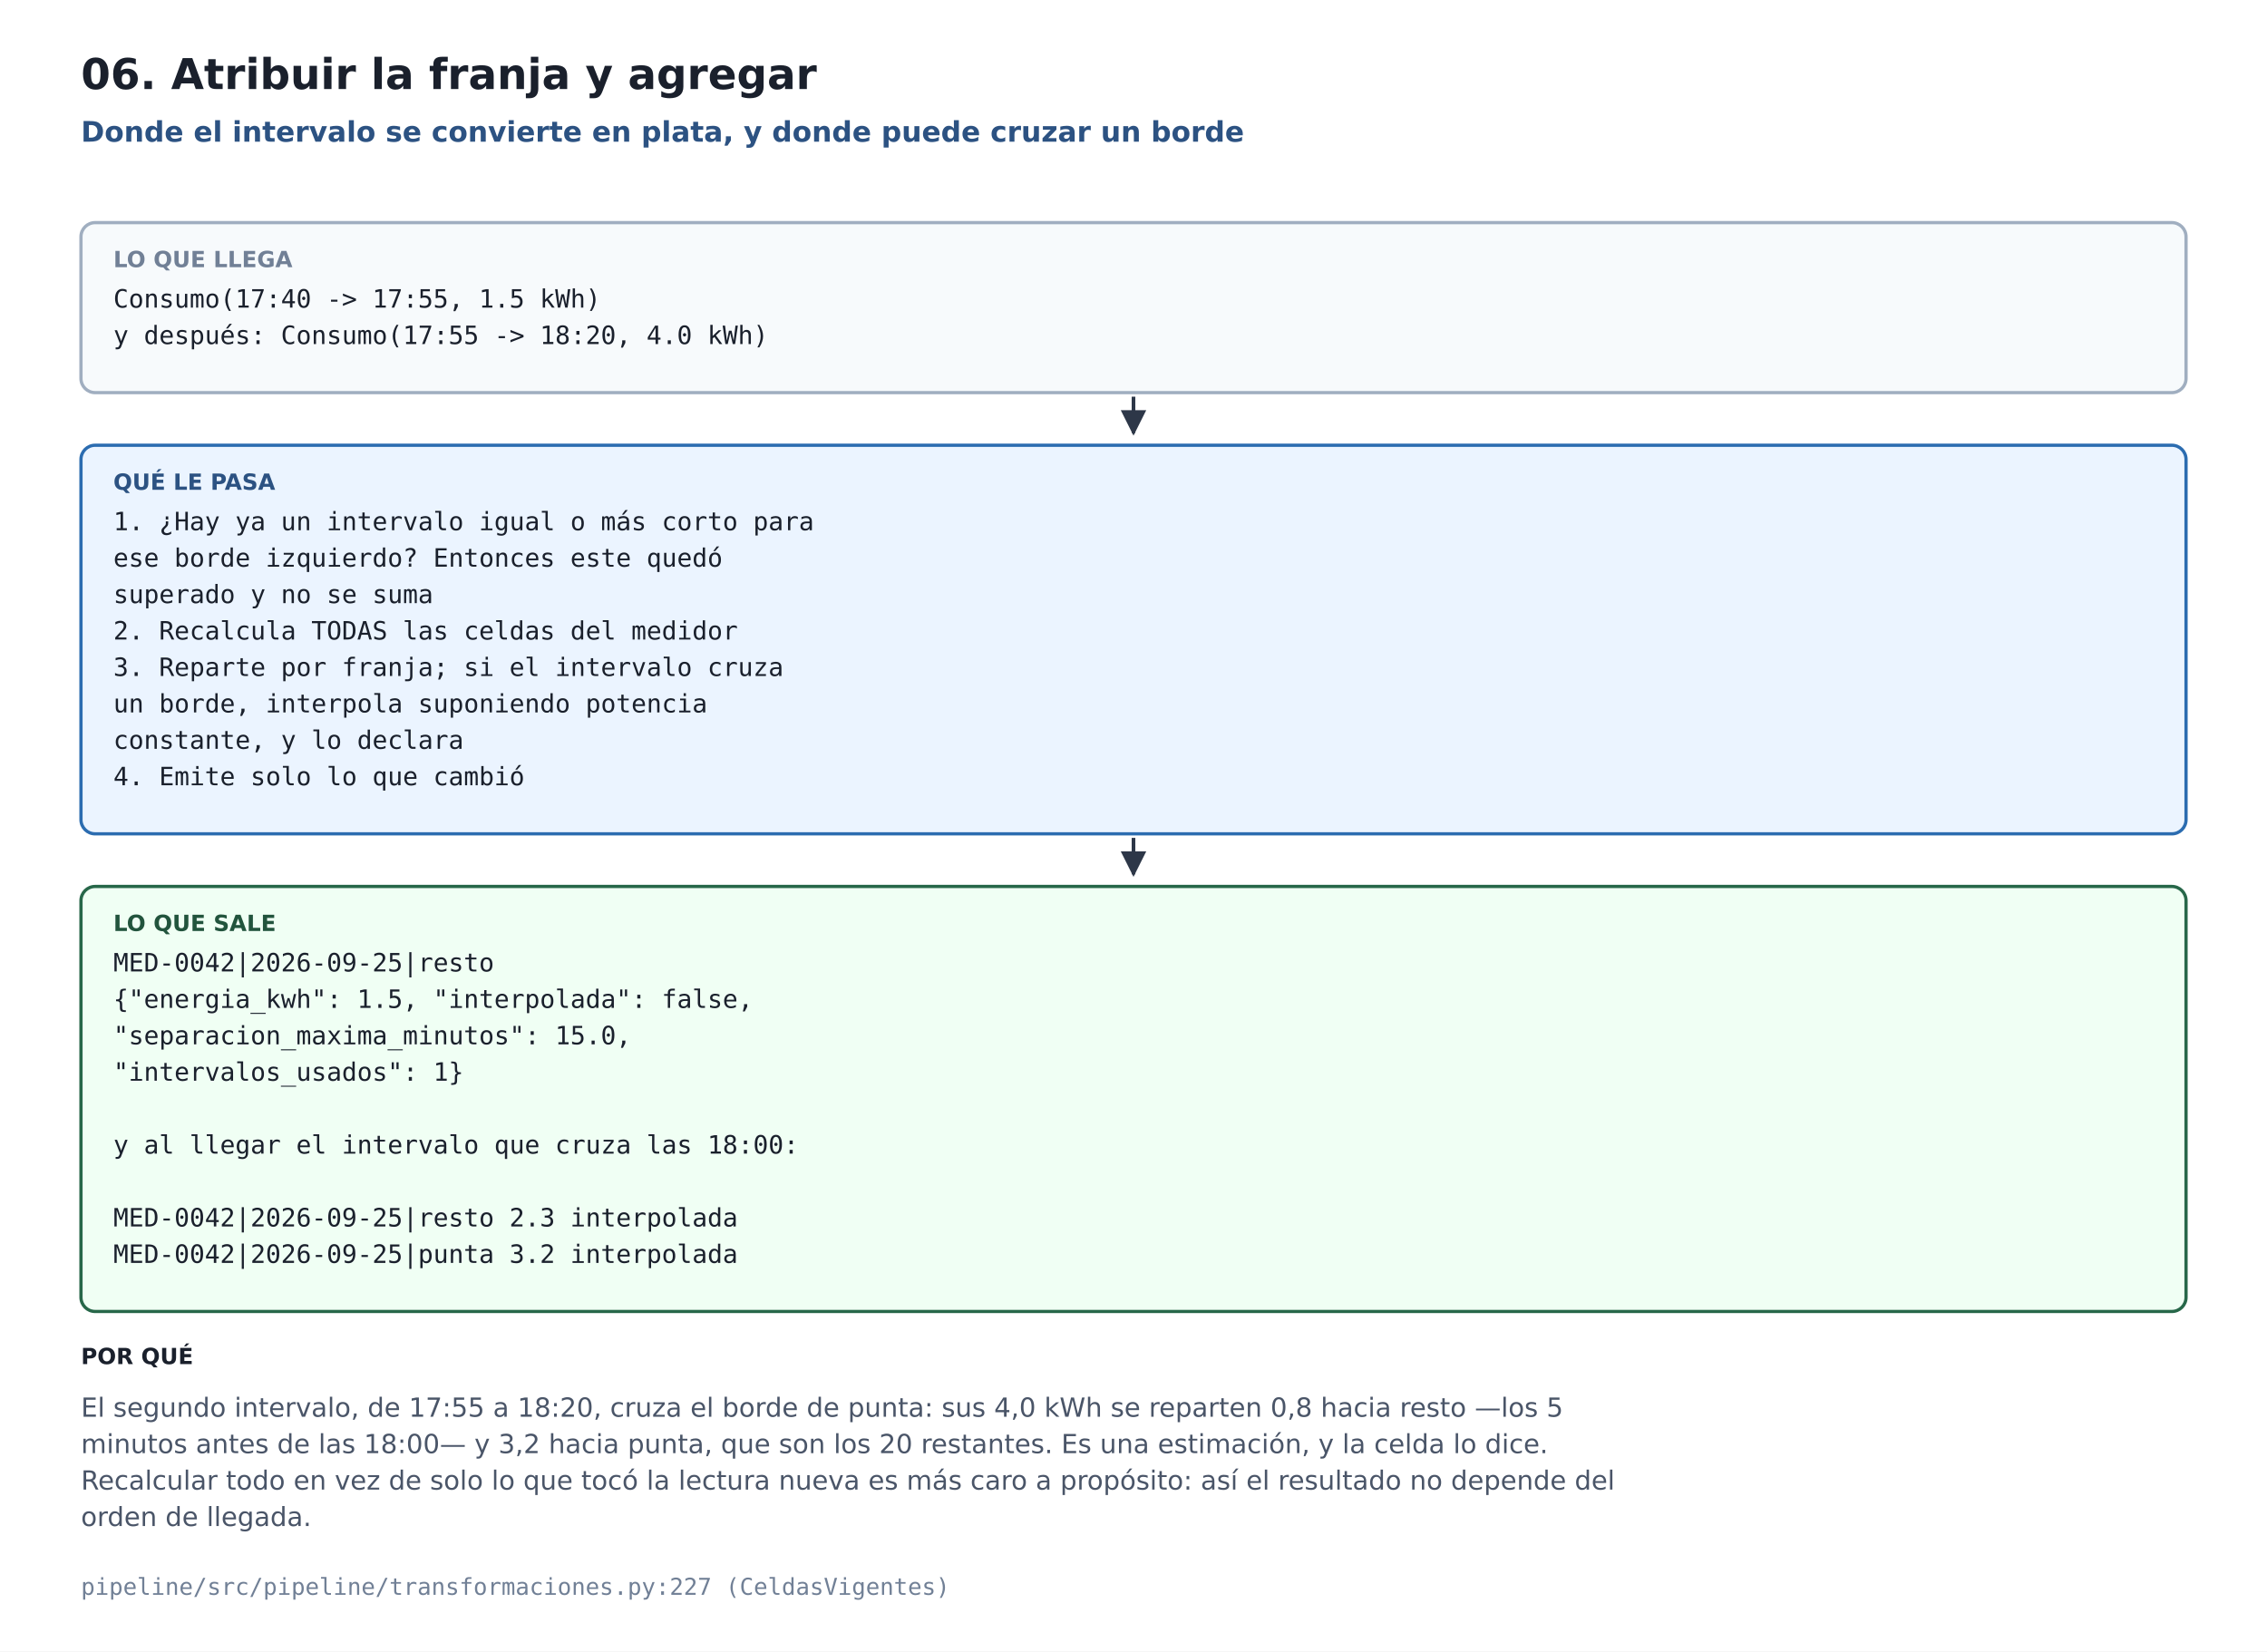
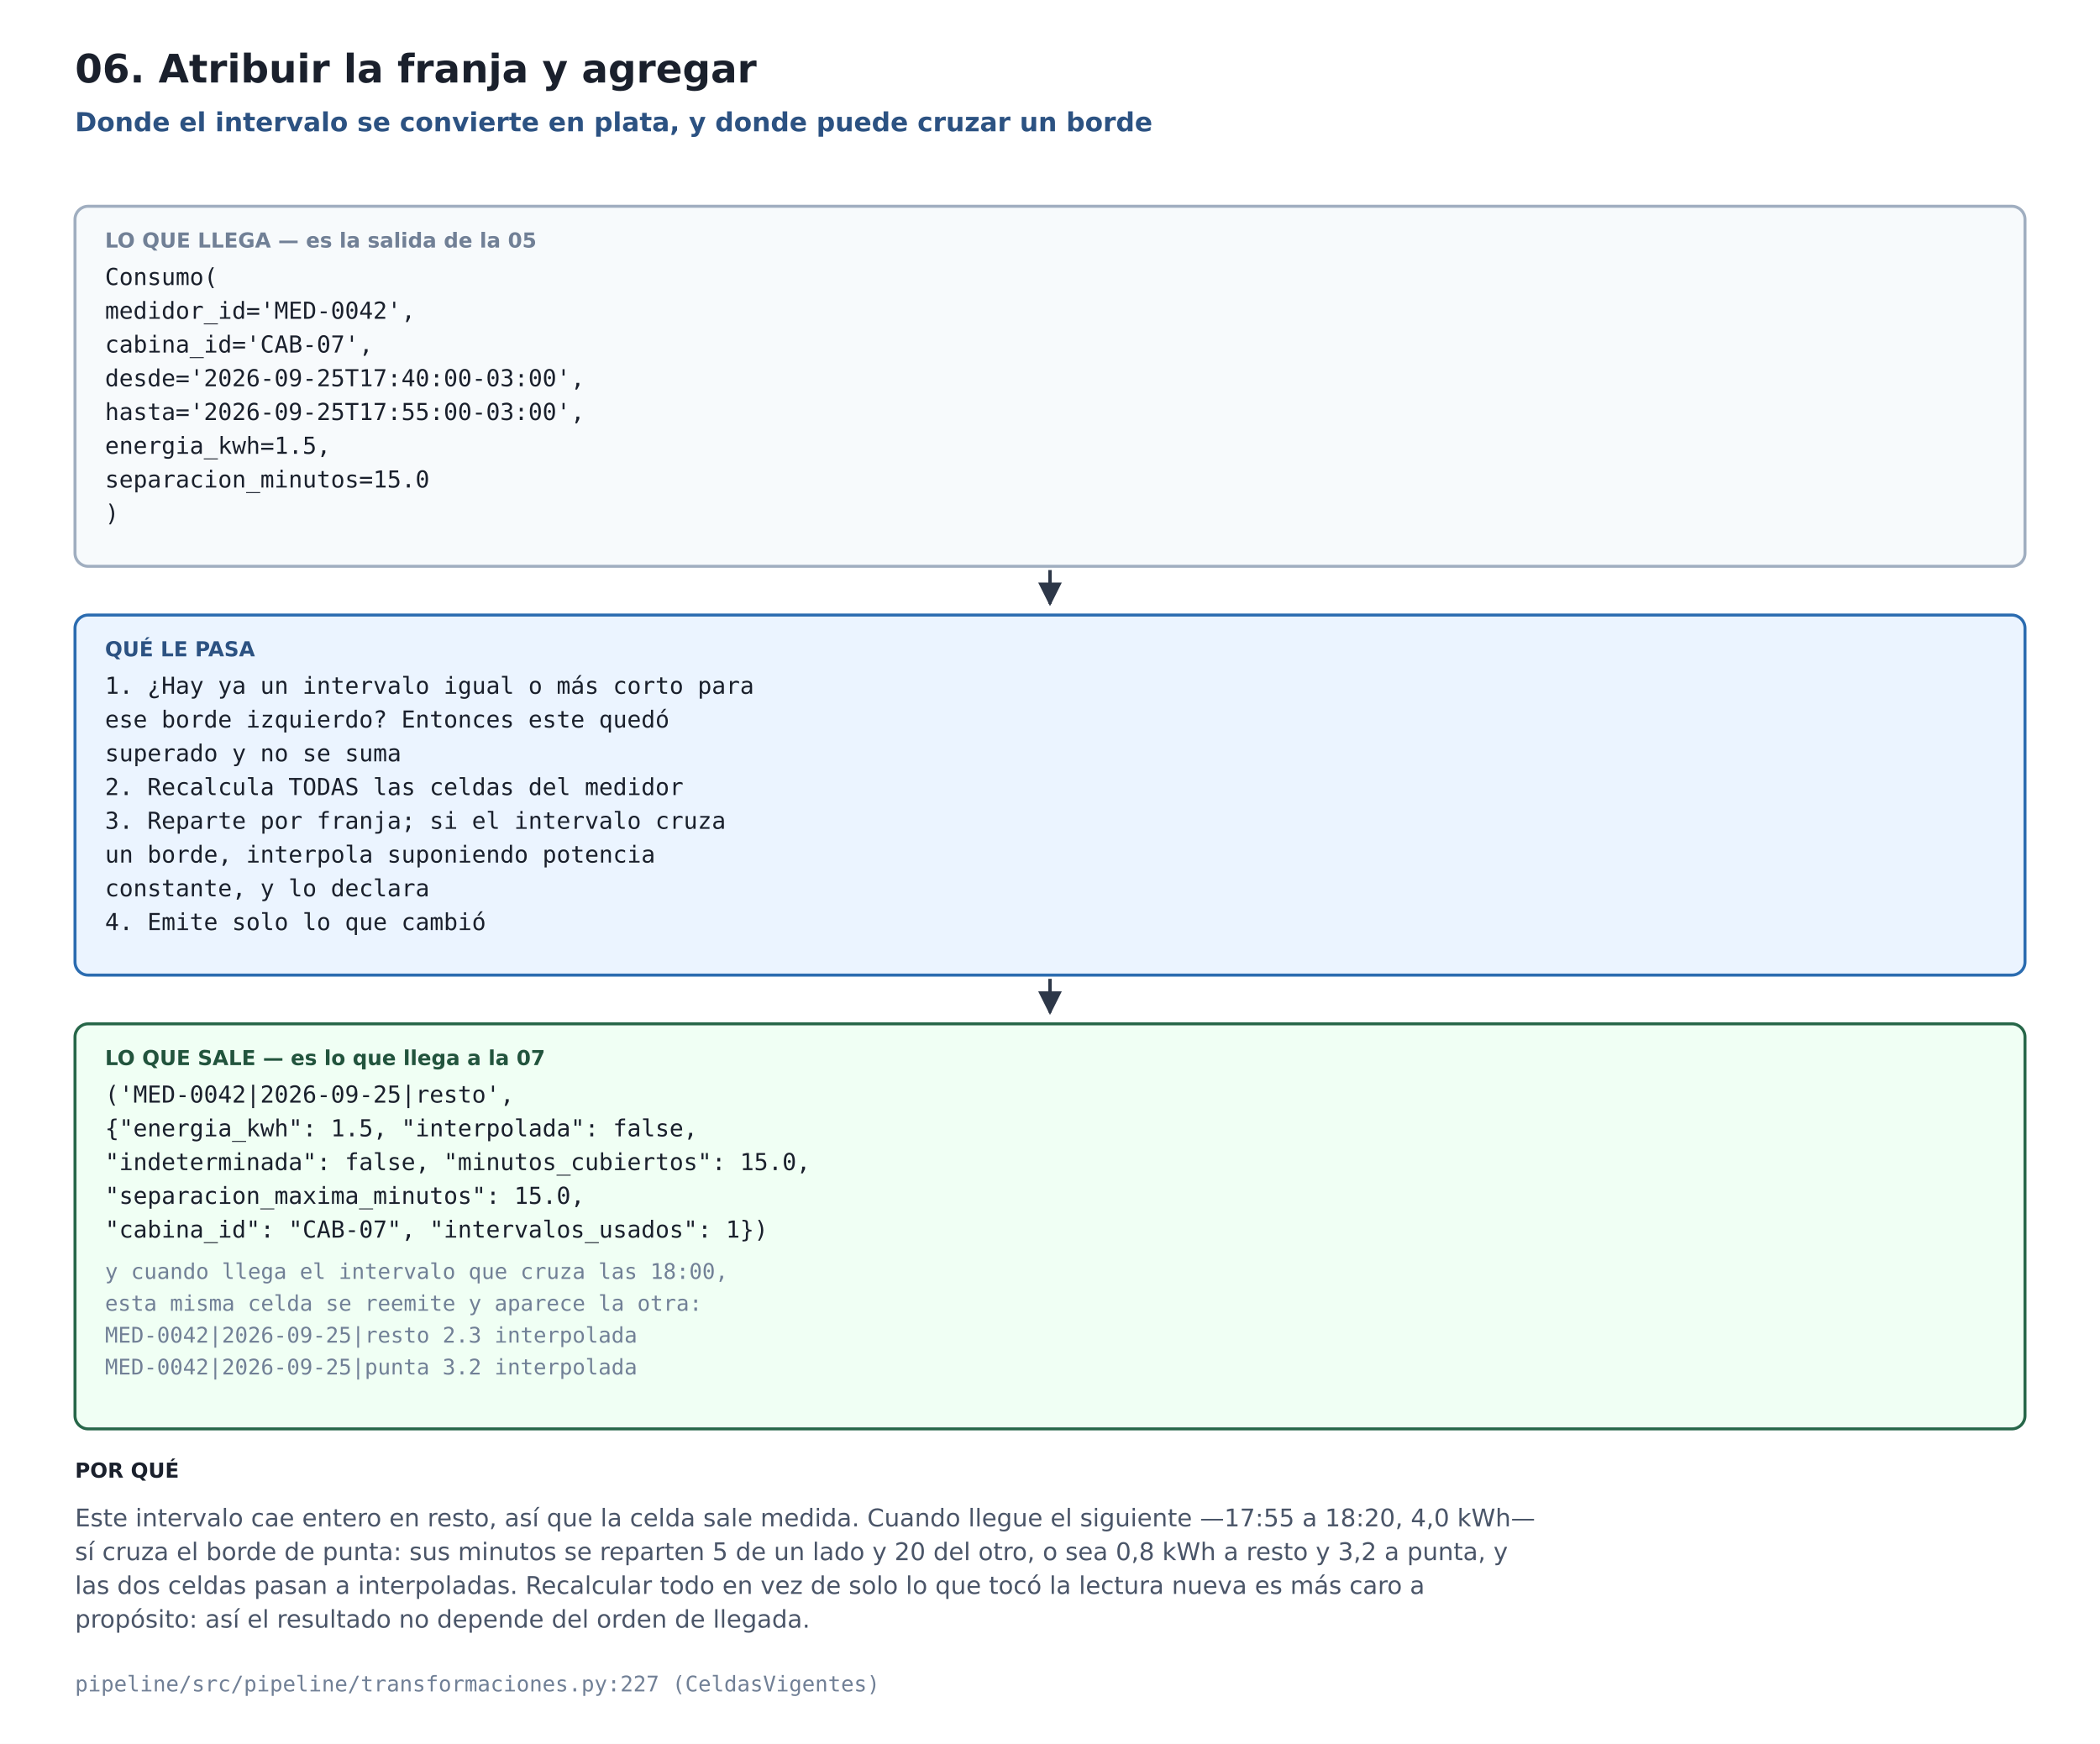
- <svg xmlns="http://www.w3.org/2000/svg" viewBox="0 0 1120 816" width="1120" height="816" font-family="'DejaVu Sans','Helvetica Neue',Arial,sans-serif">
+ <svg xmlns="http://www.w3.org/2000/svg" viewBox="0 0 1120 930" width="1120" height="930" font-family="'DejaVu Sans','Helvetica Neue',Arial,sans-serif">
  <defs>
    <marker id="fl" viewBox="0 0 10 10" refX="9" refY="5" markerWidth="7" markerHeight="7" orient="auto-start-reverse">
      <path d="M 0 0 L 10 5 L 0 10 z" fill="#2d3748" />
    </marker>
    <marker id="flr" viewBox="0 0 10 10" refX="9" refY="5" markerWidth="7" markerHeight="7" orient="auto-start-reverse">
      <path d="M 0 0 L 10 5 L 0 10 z" fill="#c53030" />
    </marker>
  </defs>
-   <rect width="1120" height="816" fill="#ffffff" />
+   <rect width="1120" height="930" fill="#ffffff" />
  <text x="40" y="44" font-family="'DejaVu Sans','Helvetica Neue',Arial,sans-serif" font-size="21" fill="#1a202c" font-weight="600" text-anchor="start">06. Atribuir la franja y agregar</text>
  <text x="40" y="70" font-family="'DejaVu Sans','Helvetica Neue',Arial,sans-serif" font-size="14" fill="#2c5282" font-weight="600" text-anchor="start">Donde el intervalo se convierte en plata, y donde puede cruzar un borde</text>
-   <rect x="40" y="110" width="1040" height="84" rx="7" fill="#f7fafc" stroke="#a0aec0" stroke-width="1.6" />
-   <text x="56" y="132" font-family="'DejaVu Sans','Helvetica Neue',Arial,sans-serif" font-size="11" fill="#718096" font-weight="700" text-anchor="start">LO QUE LLEGA</text>
-   <text x="56" y="152" font-family="'DejaVu Sans Mono','Menlo',monospace" font-size="12.5" fill="#1a202c" font-weight="normal" text-anchor="start">Consumo(17:40 -&gt; 17:55, 1.5 kWh)</text>
-   <text x="56" y="170" font-family="'DejaVu Sans Mono','Menlo',monospace" font-size="12.5" fill="#1a202c" font-weight="normal" text-anchor="start">y después: Consumo(17:55 -&gt; 18:20, 4.0 kWh)</text>
-   <line x1="560" y1="196" x2="560" y2="214" stroke="#2d3748" stroke-width="1.8" marker-end="url(#fl)" />
-   <rect x="40" y="220" width="1040" height="192" rx="7" fill="#ebf4ff" stroke="#2b6cb0" stroke-width="1.6" />
-   <text x="56" y="242" font-family="'DejaVu Sans','Helvetica Neue',Arial,sans-serif" font-size="11" fill="#2c5282" font-weight="700" text-anchor="start">QUÉ LE PASA</text>
-   <text x="56" y="262" font-family="'DejaVu Sans Mono','Menlo',monospace" font-size="12.5" fill="#1a202c" font-weight="normal" text-anchor="start">1. ¿Hay ya un intervalo igual o más corto para</text>
-   <text x="56" y="280" font-family="'DejaVu Sans Mono','Menlo',monospace" font-size="12.5" fill="#1a202c" font-weight="normal" text-anchor="start">   ese borde izquierdo? Entonces este quedó</text>
-   <text x="56" y="298" font-family="'DejaVu Sans Mono','Menlo',monospace" font-size="12.5" fill="#1a202c" font-weight="normal" text-anchor="start">   superado y no se suma</text>
-   <text x="56" y="316" font-family="'DejaVu Sans Mono','Menlo',monospace" font-size="12.5" fill="#1a202c" font-weight="normal" text-anchor="start">2. Recalcula TODAS las celdas del medidor</text>
-   <text x="56" y="334" font-family="'DejaVu Sans Mono','Menlo',monospace" font-size="12.5" fill="#1a202c" font-weight="normal" text-anchor="start">3. Reparte por franja; si el intervalo cruza</text>
-   <text x="56" y="352" font-family="'DejaVu Sans Mono','Menlo',monospace" font-size="12.5" fill="#1a202c" font-weight="normal" text-anchor="start">   un borde, interpola suponiendo potencia</text>
-   <text x="56" y="370" font-family="'DejaVu Sans Mono','Menlo',monospace" font-size="12.5" fill="#1a202c" font-weight="normal" text-anchor="start">   constante, y lo declara</text>
-   <text x="56" y="388" font-family="'DejaVu Sans Mono','Menlo',monospace" font-size="12.5" fill="#1a202c" font-weight="normal" text-anchor="start">4. Emite solo lo que cambió</text>
-   <line x1="560" y1="414" x2="560" y2="432" stroke="#2d3748" stroke-width="1.8" marker-end="url(#fl)" />
-   <rect x="40" y="438" width="1040" height="210" rx="7" fill="#f0fff4" stroke="#276749" stroke-width="1.6" />
-   <text x="56" y="460" font-family="'DejaVu Sans','Helvetica Neue',Arial,sans-serif" font-size="11" fill="#22543d" font-weight="700" text-anchor="start">LO QUE SALE</text>
-   <text x="56" y="480" font-family="'DejaVu Sans Mono','Menlo',monospace" font-size="12.5" fill="#1a202c" font-weight="normal" text-anchor="start">MED-0042|2026-09-25|resto</text>
-   <text x="56" y="498" font-family="'DejaVu Sans Mono','Menlo',monospace" font-size="12.5" fill="#1a202c" font-weight="normal" text-anchor="start">  {"energia_kwh": 1.5, "interpolada": false,</text>
-   <text x="56" y="516" font-family="'DejaVu Sans Mono','Menlo',monospace" font-size="12.5" fill="#1a202c" font-weight="normal" text-anchor="start">   "separacion_maxima_minutos": 15.0,</text>
-   <text x="56" y="534" font-family="'DejaVu Sans Mono','Menlo',monospace" font-size="12.5" fill="#1a202c" font-weight="normal" text-anchor="start">   "intervalos_usados": 1}</text>
-   <text x="56" y="552" font-family="'DejaVu Sans Mono','Menlo',monospace" font-size="12.5" fill="#1a202c" font-weight="normal" text-anchor="start" />
-   <text x="56" y="570" font-family="'DejaVu Sans Mono','Menlo',monospace" font-size="12.5" fill="#1a202c" font-weight="normal" text-anchor="start">y al llegar el intervalo que cruza las 18:00:</text>
-   <text x="56" y="588" font-family="'DejaVu Sans Mono','Menlo',monospace" font-size="12.5" fill="#1a202c" font-weight="normal" text-anchor="start" />
-   <text x="56" y="606" font-family="'DejaVu Sans Mono','Menlo',monospace" font-size="12.5" fill="#1a202c" font-weight="normal" text-anchor="start">MED-0042|2026-09-25|resto  2.3  interpolada</text>
-   <text x="56" y="624" font-family="'DejaVu Sans Mono','Menlo',monospace" font-size="12.5" fill="#1a202c" font-weight="normal" text-anchor="start">MED-0042|2026-09-25|punta  3.2  interpolada</text>
-   <text x="40" y="674" font-family="'DejaVu Sans','Helvetica Neue',Arial,sans-serif" font-size="11" fill="#1a202c" font-weight="700" text-anchor="start">POR QUÉ</text>
-   <text x="40" y="700" font-family="'DejaVu Sans','Helvetica Neue',Arial,sans-serif" font-size="13" fill="#4a5568" font-weight="normal" text-anchor="start">El segundo intervalo, de 17:55 a 18:20, cruza el borde de punta: sus 4,0 kWh se reparten 0,8 hacia resto —los 5</text>
-   <text x="40" y="718" font-family="'DejaVu Sans','Helvetica Neue',Arial,sans-serif" font-size="13" fill="#4a5568" font-weight="normal" text-anchor="start">minutos antes de las 18:00— y 3,2 hacia punta, que son los 20 restantes. Es una estimación, y la celda lo dice.</text>
-   <text x="40" y="736" font-family="'DejaVu Sans','Helvetica Neue',Arial,sans-serif" font-size="13" fill="#4a5568" font-weight="normal" text-anchor="start">Recalcular todo en vez de solo lo que tocó la lectura nueva es más caro a propósito: así el resultado no depende del</text>
-   <text x="40" y="754" font-family="'DejaVu Sans','Helvetica Neue',Arial,sans-serif" font-size="13" fill="#4a5568" font-weight="normal" text-anchor="start">orden de llegada.</text>
-   <text x="40" y="788" font-family="'DejaVu Sans Mono','Menlo',monospace" font-size="11.5" fill="#718096" font-weight="normal" text-anchor="start">pipeline/src/pipeline/transformaciones.py:227 (CeldasVigentes)</text>
+   <rect x="40" y="110" width="1040" height="192" rx="7" fill="#f7fafc" stroke="#a0aec0" stroke-width="1.6" />
+   <text x="56" y="132" font-family="'DejaVu Sans','Helvetica Neue',Arial,sans-serif" font-size="11" fill="#718096" font-weight="700" text-anchor="start">LO QUE LLEGA — es la salida de la 05</text>
+   <text x="56" y="152" font-family="'DejaVu Sans Mono','Menlo',monospace" font-size="12.5" fill="#1a202c" font-weight="normal" text-anchor="start">Consumo(</text>
+   <text x="56" y="170" font-family="'DejaVu Sans Mono','Menlo',monospace" font-size="12.5" fill="#1a202c" font-weight="normal" text-anchor="start">  medidor_id='MED-0042',</text>
+   <text x="56" y="188" font-family="'DejaVu Sans Mono','Menlo',monospace" font-size="12.5" fill="#1a202c" font-weight="normal" text-anchor="start">  cabina_id='CAB-07',</text>
+   <text x="56" y="206" font-family="'DejaVu Sans Mono','Menlo',monospace" font-size="12.5" fill="#1a202c" font-weight="normal" text-anchor="start">  desde='2026-09-25T17:40:00-03:00',</text>
+   <text x="56" y="224" font-family="'DejaVu Sans Mono','Menlo',monospace" font-size="12.5" fill="#1a202c" font-weight="normal" text-anchor="start">  hasta='2026-09-25T17:55:00-03:00',</text>
+   <text x="56" y="242" font-family="'DejaVu Sans Mono','Menlo',monospace" font-size="12.5" fill="#1a202c" font-weight="normal" text-anchor="start">  energia_kwh=1.5,</text>
+   <text x="56" y="260" font-family="'DejaVu Sans Mono','Menlo',monospace" font-size="12.5" fill="#1a202c" font-weight="normal" text-anchor="start">  separacion_minutos=15.0</text>
+   <text x="56" y="278" font-family="'DejaVu Sans Mono','Menlo',monospace" font-size="12.5" fill="#1a202c" font-weight="normal" text-anchor="start">)</text>
+   <line x1="560" y1="304" x2="560" y2="322" stroke="#2d3748" stroke-width="1.8" marker-end="url(#fl)" />
+   <rect x="40" y="328" width="1040" height="192" rx="7" fill="#ebf4ff" stroke="#2b6cb0" stroke-width="1.6" />
+   <text x="56" y="350" font-family="'DejaVu Sans','Helvetica Neue',Arial,sans-serif" font-size="11" fill="#2c5282" font-weight="700" text-anchor="start">QUÉ LE PASA</text>
+   <text x="56" y="370" font-family="'DejaVu Sans Mono','Menlo',monospace" font-size="12.5" fill="#1a202c" font-weight="normal" text-anchor="start">1. ¿Hay ya un intervalo igual o más corto para</text>
+   <text x="56" y="388" font-family="'DejaVu Sans Mono','Menlo',monospace" font-size="12.5" fill="#1a202c" font-weight="normal" text-anchor="start">   ese borde izquierdo? Entonces este quedó</text>
+   <text x="56" y="406" font-family="'DejaVu Sans Mono','Menlo',monospace" font-size="12.5" fill="#1a202c" font-weight="normal" text-anchor="start">   superado y no se suma</text>
+   <text x="56" y="424" font-family="'DejaVu Sans Mono','Menlo',monospace" font-size="12.5" fill="#1a202c" font-weight="normal" text-anchor="start">2. Recalcula TODAS las celdas del medidor</text>
+   <text x="56" y="442" font-family="'DejaVu Sans Mono','Menlo',monospace" font-size="12.5" fill="#1a202c" font-weight="normal" text-anchor="start">3. Reparte por franja; si el intervalo cruza</text>
+   <text x="56" y="460" font-family="'DejaVu Sans Mono','Menlo',monospace" font-size="12.5" fill="#1a202c" font-weight="normal" text-anchor="start">   un borde, interpola suponiendo potencia</text>
+   <text x="56" y="478" font-family="'DejaVu Sans Mono','Menlo',monospace" font-size="12.5" fill="#1a202c" font-weight="normal" text-anchor="start">   constante, y lo declara</text>
+   <text x="56" y="496" font-family="'DejaVu Sans Mono','Menlo',monospace" font-size="12.5" fill="#1a202c" font-weight="normal" text-anchor="start">4. Emite solo lo que cambió</text>
+   <line x1="560" y1="522" x2="560" y2="540" stroke="#2d3748" stroke-width="1.8" marker-end="url(#fl)" />
+   <rect x="40" y="546" width="1040" height="216" rx="7" fill="#f0fff4" stroke="#276749" stroke-width="1.6" />
+   <text x="56" y="568" font-family="'DejaVu Sans','Helvetica Neue',Arial,sans-serif" font-size="11" fill="#22543d" font-weight="700" text-anchor="start">LO QUE SALE — es lo que llega a la 07</text>
+   <text x="56" y="588" font-family="'DejaVu Sans Mono','Menlo',monospace" font-size="12.5" fill="#1a202c" font-weight="normal" text-anchor="start">('MED-0042|2026-09-25|resto',</text>
+   <text x="56" y="606" font-family="'DejaVu Sans Mono','Menlo',monospace" font-size="12.5" fill="#1a202c" font-weight="normal" text-anchor="start"> {"energia_kwh": 1.5, "interpolada": false,</text>
+   <text x="56" y="624" font-family="'DejaVu Sans Mono','Menlo',monospace" font-size="12.5" fill="#1a202c" font-weight="normal" text-anchor="start">  "indeterminada": false, "minutos_cubiertos": 15.0,</text>
+   <text x="56" y="642" font-family="'DejaVu Sans Mono','Menlo',monospace" font-size="12.5" fill="#1a202c" font-weight="normal" text-anchor="start">  "separacion_maxima_minutos": 15.0,</text>
+   <text x="56" y="660" font-family="'DejaVu Sans Mono','Menlo',monospace" font-size="12.5" fill="#1a202c" font-weight="normal" text-anchor="start">  "cabina_id": "CAB-07", "intervalos_usados": 1})</text>
+   <text x="56" y="682" font-family="'DejaVu Sans Mono','Menlo',monospace" font-size="11.5" fill="#718096" font-weight="normal" text-anchor="start">y cuando llega el intervalo que cruza las 18:00,</text>
+   <text x="56" y="699" font-family="'DejaVu Sans Mono','Menlo',monospace" font-size="11.5" fill="#718096" font-weight="normal" text-anchor="start">esta misma celda se reemite y aparece la otra:</text>
+   <text x="56" y="716" font-family="'DejaVu Sans Mono','Menlo',monospace" font-size="11.5" fill="#718096" font-weight="normal" text-anchor="start">  MED-0042|2026-09-25|resto  2.3  interpolada</text>
+   <text x="56" y="733" font-family="'DejaVu Sans Mono','Menlo',monospace" font-size="11.5" fill="#718096" font-weight="normal" text-anchor="start">  MED-0042|2026-09-25|punta  3.2  interpolada</text>
+   <text x="40" y="788" font-family="'DejaVu Sans','Helvetica Neue',Arial,sans-serif" font-size="11" fill="#1a202c" font-weight="700" text-anchor="start">POR QUÉ</text>
+   <text x="40" y="814" font-family="'DejaVu Sans','Helvetica Neue',Arial,sans-serif" font-size="13" fill="#4a5568" font-weight="normal" text-anchor="start">Este intervalo cae entero en resto, así que la celda sale medida. Cuando llegue el siguiente —17:55 a 18:20, 4,0 kWh—</text>
+   <text x="40" y="832" font-family="'DejaVu Sans','Helvetica Neue',Arial,sans-serif" font-size="13" fill="#4a5568" font-weight="normal" text-anchor="start">sí cruza el borde de punta: sus minutos se reparten 5 de un lado y 20 del otro, o sea 0,8 kWh a resto y 3,2 a punta, y</text>
+   <text x="40" y="850" font-family="'DejaVu Sans','Helvetica Neue',Arial,sans-serif" font-size="13" fill="#4a5568" font-weight="normal" text-anchor="start">las dos celdas pasan a interpoladas. Recalcular todo en vez de solo lo que tocó la lectura nueva es más caro a</text>
+   <text x="40" y="868" font-family="'DejaVu Sans','Helvetica Neue',Arial,sans-serif" font-size="13" fill="#4a5568" font-weight="normal" text-anchor="start">propósito: así el resultado no depende del orden de llegada.</text>
+   <text x="40" y="902" font-family="'DejaVu Sans Mono','Menlo',monospace" font-size="11.5" fill="#718096" font-weight="normal" text-anchor="start">pipeline/src/pipeline/transformaciones.py:227 (CeldasVigentes)</text>
</svg>
